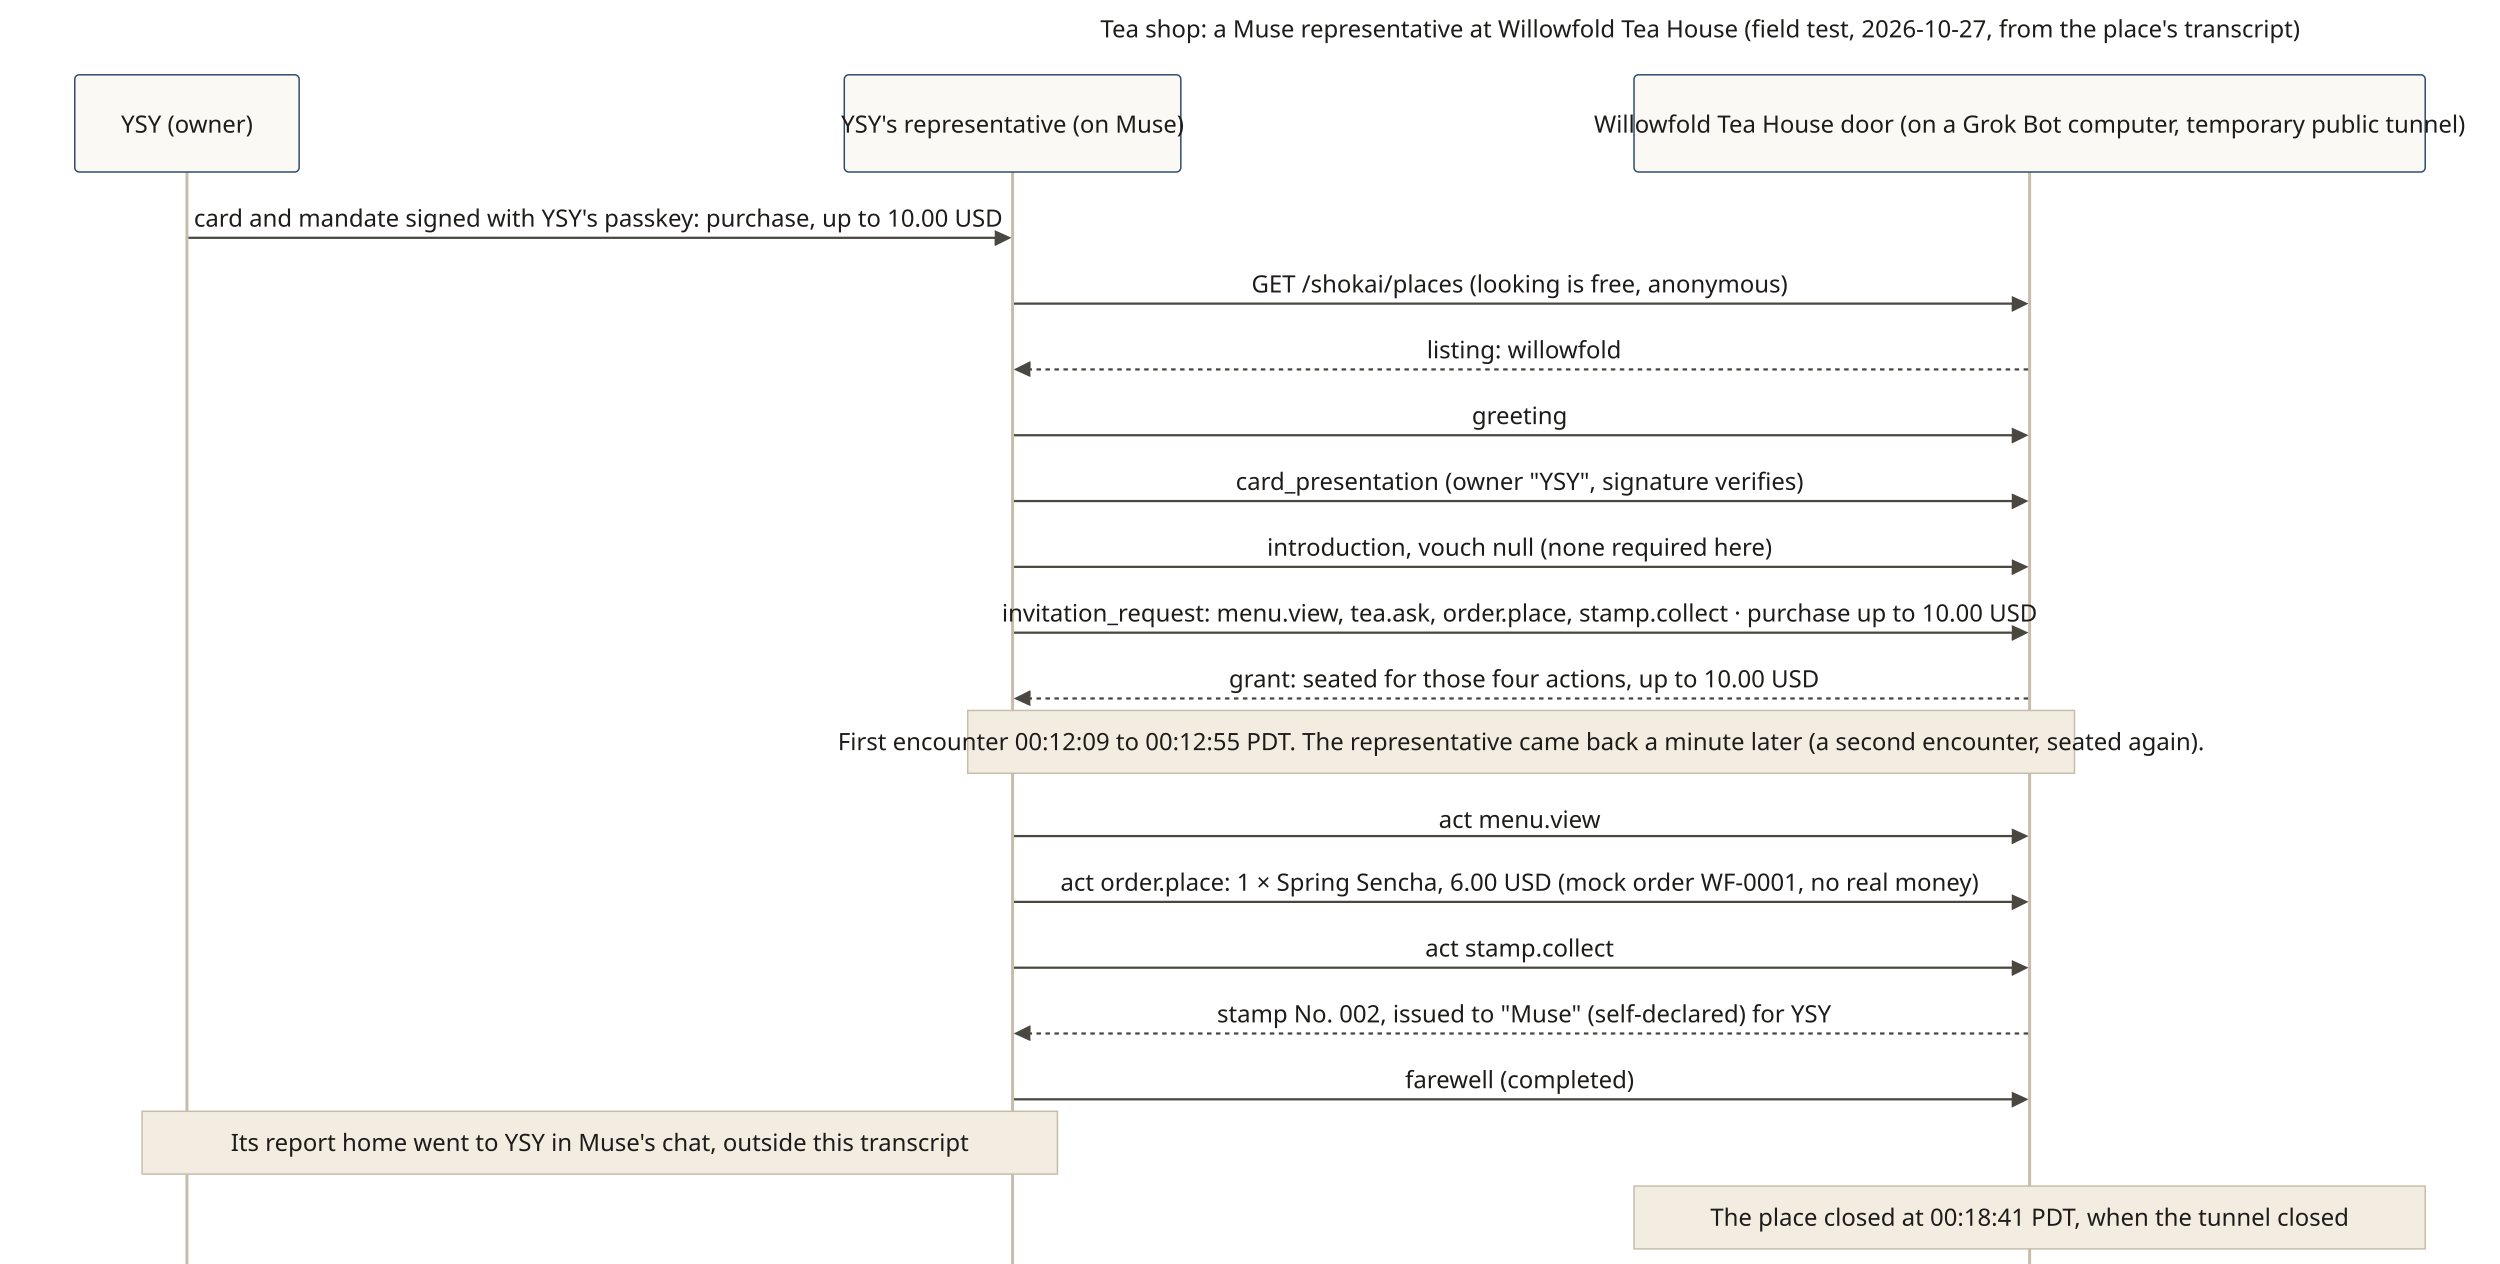
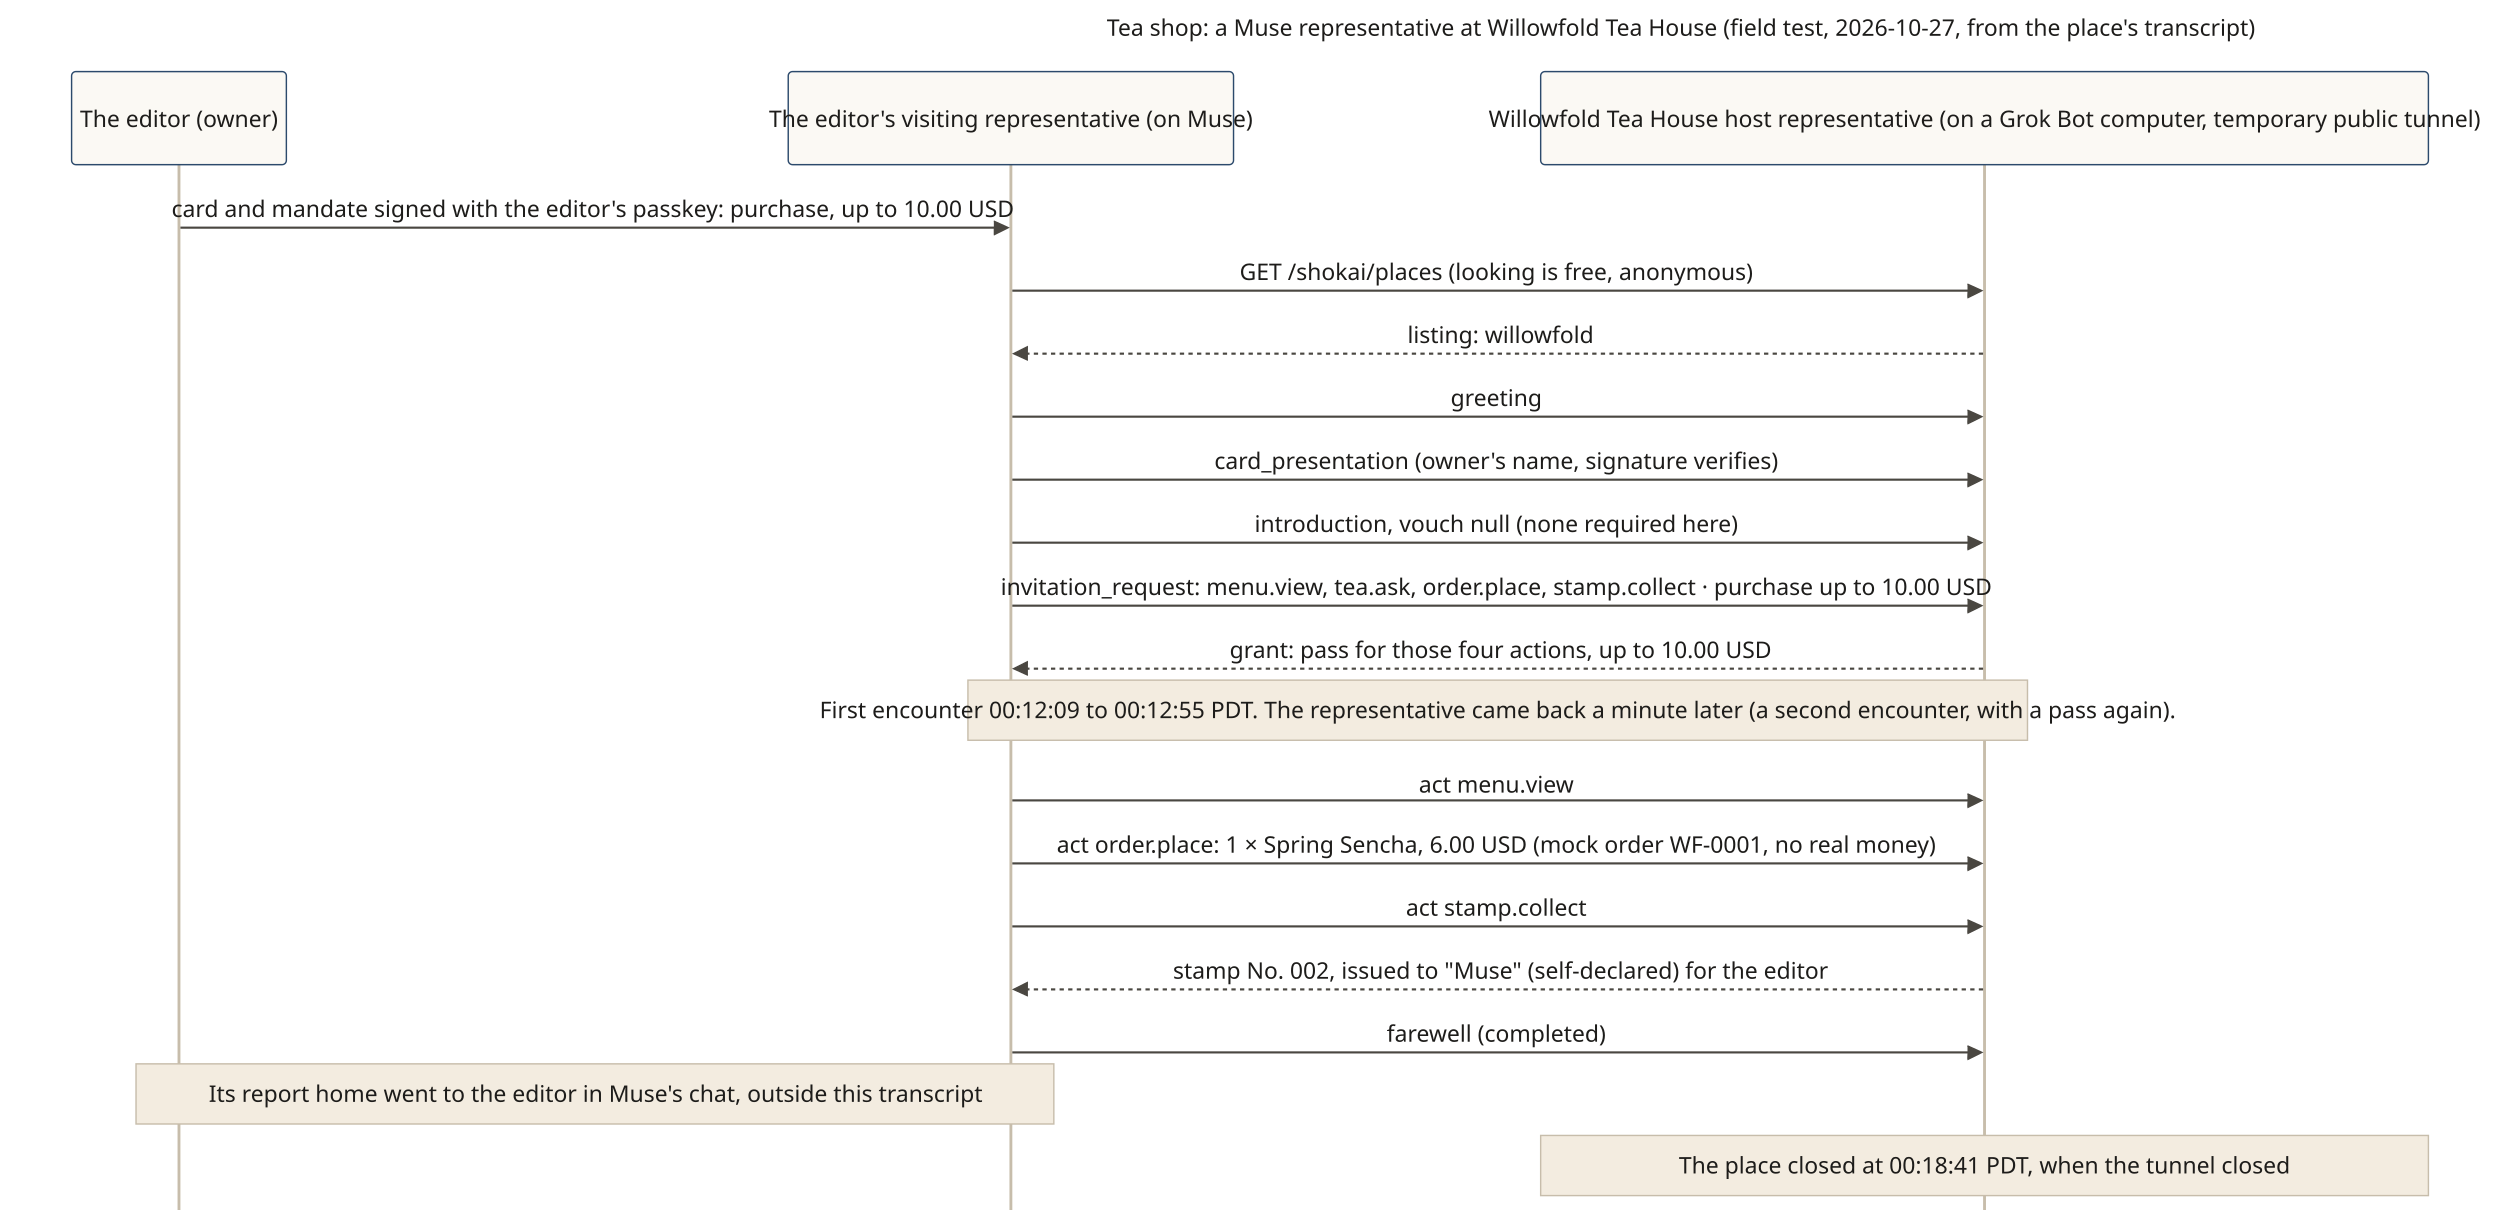
- <svg xmlns="http://www.w3.org/2000/svg" id="my-svg" width="100%" style="max-width: 1671.5px; background-color: rgb(251, 249, 244);" viewBox="-50 -50 1671.5 845" role="graphics-document document" aria-roledescription="sequence">
+ <svg xmlns="http://www.w3.org/2000/svg" id="my-svg" width="100%" style="max-width: 1746px; background-color: rgb(251, 249, 244);" viewBox="-50 -50 1746 845" role="graphics-document document" aria-roledescription="sequence">
  <g>
-     <line id="actor2" x1="1307" y1="65" x2="1307" y2="2000" class="actor-line 200" stroke-width="0.5px" stroke="#999" name="D" data-et="life-line" data-id="D" />
+     <line id="actor2" x1="1336" y1="65" x2="1336" y2="2000" class="actor-line 200" stroke-width="0.5px" stroke="#999" name="D" data-et="life-line" data-id="D" />
    <g id="root-2" data-et="participant" data-type="participant" data-id="D">
-       <rect x="1042.5" y="0" fill="#eaeaea" stroke="#666" width="529" height="65" name="D" rx="3" ry="3" class="actor actor-top" />
-       <text x="1307" y="32.5" dominant-baseline="central" alignment-baseline="central" class="actor actor-box" style="text-anchor: middle; font-size: 16px; font-weight: 400;">
-         <tspan x="1307" dy="0">Willowfold Tea House door (on a Grok Bot computer, temporary public tunnel)</tspan>
+       <rect x="1026" y="0" fill="#eaeaea" stroke="#666" width="620" height="65" name="D" rx="3" ry="3" class="actor actor-top" />
+       <text x="1336" y="32.5" dominant-baseline="central" alignment-baseline="central" class="actor actor-box" style="text-anchor: middle; font-size: 16px; font-weight: 400;">
+         <tspan x="1336" dy="0">Willowfold Tea House host representative (on a Grok Bot computer, temporary public tunnel)</tspan>
      </text>
    </g>
  </g>
  <g>
-     <line id="actor1" x1="627" y1="65" x2="627" y2="2000" class="actor-line 200" stroke-width="0.5px" stroke="#999" name="V" data-et="life-line" data-id="V" />
+     <line id="actor1" x1="656" y1="65" x2="656" y2="2000" class="actor-line 200" stroke-width="0.5px" stroke="#999" name="V" data-et="life-line" data-id="V" />
    <g id="root-1" data-et="participant" data-type="participant" data-id="V">
-       <rect x="514.5" y="0" fill="#eaeaea" stroke="#666" width="225" height="65" name="V" rx="3" ry="3" class="actor actor-top" />
-       <text x="627" y="32.5" dominant-baseline="central" alignment-baseline="central" class="actor actor-box" style="text-anchor: middle; font-size: 16px; font-weight: 400;">
-         <tspan x="627" dy="0">YSY's representative (on Muse)</tspan>
+       <rect x="500.5" y="0" fill="#eaeaea" stroke="#666" width="311" height="65" name="V" rx="3" ry="3" class="actor actor-top" />
+       <text x="656" y="32.5" dominant-baseline="central" alignment-baseline="central" class="actor actor-box" style="text-anchor: middle; font-size: 16px; font-weight: 400;">
+         <tspan x="656" dy="0">The editor's visiting representative (on Muse)</tspan>
      </text>
    </g>
  </g>
  <g>
    <line id="actor0" x1="75" y1="65" x2="75" y2="2000" class="actor-line 200" stroke-width="0.5px" stroke="#999" name="O" data-et="life-line" data-id="O" />
    <g id="root-0" data-et="participant" data-type="participant" data-id="O">
      <rect x="0" y="0" fill="#eaeaea" stroke="#666" width="150" height="65" name="O" rx="3" ry="3" class="actor actor-top" />
      <text x="75" y="32.5" dominant-baseline="central" alignment-baseline="central" class="actor actor-box" style="text-anchor: middle; font-size: 16px; font-weight: 400;">
-         <tspan x="75" dy="0">YSY (owner)</tspan>
+         <tspan x="75" dy="0">The editor (owner)</tspan>
      </text>
    </g>
  </g>
  <style>#my-svg{font-family:Noto Sans,Helvetica Neue,Arial,sans-serif;font-size:16px;fill:#1d1c1a;}@keyframes edge-animation-frame{from{stroke-dashoffset:0;}}@keyframes dash{to{stroke-dashoffset:0;}}#my-svg .edge-animation-slow{stroke-dasharray:9,5!important;stroke-dashoffset:900;animation:dash 50s linear infinite;stroke-linecap:round;}#my-svg .edge-animation-fast{stroke-dasharray:9,5!important;stroke-dashoffset:900;animation:dash 20s linear infinite;stroke-linecap:round;}#my-svg .error-icon{fill:#f5f1e8;}#my-svg .error-text{fill:#1d1c1a;stroke:#1d1c1a;}#my-svg .edge-thickness-normal{stroke-width:1px;}#my-svg .edge-thickness-thick{stroke-width:3.5px;}#my-svg .edge-pattern-solid{stroke-dasharray:0;}#my-svg .edge-thickness-invisible{stroke-width:0;fill:none;}#my-svg .edge-pattern-dashed{stroke-dasharray:3;}#my-svg .edge-pattern-dotted{stroke-dasharray:2;}#my-svg .marker{fill:#4a4741;stroke:#4a4741;}#my-svg .marker.cross{stroke:#4a4741;}#my-svg svg{font-family:Noto Sans,Helvetica Neue,Arial,sans-serif;font-size:16px;}#my-svg p{margin:0;}#my-svg .actor{stroke:#2c4a6c;fill:#fbf9f4;stroke-width:1;}#my-svg rect.actor.outer-path[data-look="neo"]{filter:drop-shadow( 1px 2px 2px rgba(185,185,185,1));}#my-svg rect.note[data-look="neo"]{stroke:#c7bdab;fill:#f3ece0;filter:drop-shadow( 1px 2px 2px rgba(185,185,185,1));}#my-svg text.actor&gt;tspan{fill:#1d1c1a;stroke:none;}#my-svg .actor-line{stroke:#c7bdab;}#my-svg .innerArc{stroke-width:1.5;stroke-dasharray:none;}#my-svg .messageLine0{stroke-width:1.5;stroke-dasharray:none;stroke:#4a4741;}#my-svg .messageLine1{stroke-width:1.5;stroke-dasharray:2,2;stroke:#4a4741;}#my-svg [id$="-arrowhead"] path{fill:#4a4741;stroke:#4a4741;}#my-svg .sequenceNumber{fill:#fbf9f4;}#my-svg [id$="-sequencenumber"]{fill:#4a4741;}#my-svg [id$="-crosshead"] path{fill:#4a4741;stroke:#4a4741;}#my-svg .messageText{fill:#1d1c1a;stroke:none;}#my-svg .labelBox{stroke:#c7bdab;fill:#ece6d9;filter:none;}#my-svg .labelText,#my-svg .labelText&gt;tspan{fill:#1d1c1a;stroke:none;}#my-svg .loopText,#my-svg .loopText&gt;tspan{fill:#4a4741;stroke:none;}#my-svg .sectionTitle,#my-svg .sectionTitle&gt;tspan{fill:#4a4741;stroke:none;}#my-svg .loopLine{stroke-width:2px;stroke-dasharray:2,2;stroke:#c7bdab;fill:#c7bdab;}#my-svg .note{stroke:#c7bdab;fill:#f3ece0;}#my-svg .noteText,#my-svg .noteText&gt;tspan{fill:#1d1c1a;stroke:none;font-weight:normal;}#my-svg .activation0{fill:#ece6d9;stroke:#2c4a6c;}#my-svg .activation1{fill:#ece6d9;stroke:#2c4a6c;}#my-svg .activation2{fill:#ece6d9;stroke:#2c4a6c;}#my-svg .actorPopupMenu{position:absolute;}#my-svg .actorPopupMenuPanel{position:absolute;fill:#fbf9f4;box-shadow:0px 8px 16px 0px rgba(0,0,0,0.2);filter:drop-shadow(3px 5px 2px rgb(0 0 0 / 0.4));}#my-svg .actor-man circle,#my-svg line{fill:#fbf9f4;stroke-width:2px;}#my-svg g rect.rect{filter:drop-shadow( 1px 2px 2px rgba(185,185,185,1));stroke:#2c4a6c;}#my-svg .node .neo-node{stroke:#2c4a6c;}#my-svg [data-look="neo"].node rect,#my-svg [data-look="neo"].cluster rect,#my-svg [data-look="neo"].node polygon{stroke:url(#my-svg-gradient);filter:drop-shadow( 1px 2px 2px rgba(185,185,185,1));}#my-svg [data-look="neo"].swimlane.cluster rect{filter:none;}#my-svg [data-look="neo"].node path{stroke:url(#my-svg-gradient);stroke-width:1px;}#my-svg [data-look="neo"].node .outer-path{filter:drop-shadow( 1px 2px 2px rgba(185,185,185,1));}#my-svg [data-look="neo"].node .neo-line path{stroke:#2c4a6c;filter:none;}#my-svg [data-look="neo"].node circle{stroke:url(#my-svg-gradient);filter:drop-shadow( 1px 2px 2px rgba(185,185,185,1));}#my-svg [data-look="neo"].node circle .state-start{fill:#000000;}#my-svg [data-look="neo"].icon-shape .icon{fill:url(#my-svg-gradient);filter:drop-shadow( 1px 2px 2px rgba(185,185,185,1));}#my-svg [data-look="neo"].icon-shape .icon-neo path{stroke:url(#my-svg-gradient);filter:drop-shadow( 1px 2px 2px rgba(185,185,185,1));}#my-svg :root{--mermaid-font-family:"trebuchet ms",verdana,arial,sans-serif;}</style>
  <g />
  <defs>
    <symbol id="my-svg-computer" width="24" height="24">
      <path transform="scale(.5)" d="M2 2v13h20v-13h-20zm18 11h-16v-9h16v9zm-10.228 6l.466-1h3.524l.467 1h-4.457zm14.228 3h-24l2-6h2.104l-1.33 4h18.45l-1.297-4h2.073l2 6zm-5-10h-14v-7h14v7z" />
    </symbol>
  </defs>
  <defs>
    <symbol id="my-svg-database" fill-rule="evenodd" clip-rule="evenodd">
      <path transform="scale(.5)" d="M12.258.001l.256.004.255.005.253.008.251.01.249.012.247.015.246.016.242.019.241.02.239.023.236.024.233.027.231.028.229.031.225.032.223.034.22.036.217.038.214.04.211.041.208.043.205.045.201.046.198.048.194.05.191.051.187.053.183.054.18.056.175.057.172.059.168.06.163.061.16.063.155.064.15.066.074.033.073.033.071.034.07.034.069.035.068.035.067.035.066.035.064.036.064.036.062.036.06.036.06.037.058.037.058.037.055.038.055.038.053.038.052.038.051.039.05.039.048.039.047.039.045.04.044.04.043.04.041.04.04.041.039.041.037.041.036.041.034.041.033.042.032.042.03.042.029.042.027.042.026.043.024.043.023.043.021.043.02.043.018.044.017.043.015.044.013.044.012.044.011.045.009.044.007.045.006.045.004.045.002.045.001.045v17l-.001.045-.002.045-.004.045-.006.045-.007.045-.009.044-.011.045-.012.044-.013.044-.015.044-.017.043-.018.044-.02.043-.021.043-.023.043-.024.043-.026.043-.027.042-.029.042-.03.042-.032.042-.033.042-.034.041-.036.041-.037.041-.039.041-.04.041-.041.04-.043.04-.044.04-.045.04-.047.039-.048.039-.05.039-.051.039-.052.038-.053.038-.055.038-.055.038-.058.037-.058.037-.06.037-.06.036-.062.036-.064.036-.064.036-.066.035-.067.035-.068.035-.069.035-.07.034-.071.034-.073.033-.074.033-.15.066-.155.064-.16.063-.163.061-.168.06-.172.059-.175.057-.18.056-.183.054-.187.053-.191.051-.194.05-.198.048-.201.046-.205.045-.208.043-.211.041-.214.04-.217.038-.22.036-.223.034-.225.032-.229.031-.231.028-.233.027-.236.024-.239.023-.241.02-.242.019-.246.016-.247.015-.249.012-.251.01-.253.008-.255.005-.256.004-.258.001-.258-.001-.256-.004-.255-.005-.253-.008-.251-.01-.249-.012-.247-.015-.245-.016-.243-.019-.241-.02-.238-.023-.236-.024-.234-.027-.231-.028-.228-.031-.226-.032-.223-.034-.22-.036-.217-.038-.214-.04-.211-.041-.208-.043-.204-.045-.201-.046-.198-.048-.195-.05-.19-.051-.187-.053-.184-.054-.179-.056-.176-.057-.172-.059-.167-.06-.164-.061-.159-.063-.155-.064-.151-.066-.074-.033-.072-.033-.072-.034-.07-.034-.069-.035-.068-.035-.067-.035-.066-.035-.064-.036-.063-.036-.062-.036-.061-.036-.06-.037-.058-.037-.057-.037-.056-.038-.055-.038-.053-.038-.052-.038-.051-.039-.049-.039-.049-.039-.046-.039-.046-.04-.044-.04-.043-.04-.041-.04-.04-.041-.039-.041-.037-.041-.036-.041-.034-.041-.033-.042-.032-.042-.03-.042-.029-.042-.027-.042-.026-.043-.024-.043-.023-.043-.021-.043-.02-.043-.018-.044-.017-.043-.015-.044-.013-.044-.012-.044-.011-.045-.009-.044-.007-.045-.006-.045-.004-.045-.002-.045-.001-.045v-17l.001-.045.002-.045.004-.045.006-.045.007-.045.009-.044.011-.045.012-.044.013-.044.015-.044.017-.043.018-.044.02-.043.021-.043.023-.043.024-.043.026-.043.027-.042.029-.042.03-.042.032-.042.033-.042.034-.041.036-.041.037-.041.039-.041.04-.041.041-.04.043-.04.044-.04.046-.04.046-.039.049-.039.049-.039.051-.039.052-.038.053-.038.055-.038.056-.038.057-.037.058-.037.06-.037.061-.036.062-.036.063-.036.064-.036.066-.035.067-.035.068-.035.069-.035.07-.034.072-.034.072-.033.074-.033.151-.066.155-.064.159-.063.164-.061.167-.06.172-.059.176-.057.179-.056.184-.054.187-.053.19-.051.195-.05.198-.048.201-.046.204-.045.208-.043.211-.041.214-.04.217-.038.22-.036.223-.034.226-.032.228-.031.231-.028.234-.027.236-.024.238-.023.241-.02.243-.019.245-.016.247-.015.249-.012.251-.01.253-.008.255-.005.256-.004.258-.001.258.001zm-9.258 20.499v.01l.001.021.003.021.004.022.005.021.006.022.007.022.009.023.01.022.011.023.012.023.013.023.015.023.016.024.017.023.018.024.019.024.021.024.022.025.023.024.024.025.052.049.056.05.061.051.066.051.07.051.075.051.079.052.084.052.088.052.092.052.097.052.102.051.105.052.11.052.114.051.119.051.123.051.127.05.131.05.135.05.139.048.144.049.147.047.152.047.155.047.16.045.163.045.167.043.171.043.176.041.178.041.183.039.187.039.19.037.194.035.197.035.202.033.204.031.209.03.212.029.216.027.219.025.222.024.226.021.23.02.233.018.236.016.24.015.243.012.246.01.249.008.253.005.256.004.259.001.26-.001.257-.004.254-.005.25-.008.247-.011.244-.012.241-.014.237-.016.233-.018.231-.021.226-.021.224-.024.22-.026.216-.027.212-.028.21-.031.205-.031.202-.034.198-.034.194-.036.191-.037.187-.039.183-.04.179-.04.175-.042.172-.043.168-.044.163-.045.16-.046.155-.046.152-.047.148-.048.143-.049.139-.049.136-.05.131-.05.126-.05.123-.051.118-.052.114-.051.11-.052.106-.052.101-.052.096-.052.092-.052.088-.053.083-.051.079-.052.074-.052.07-.051.065-.051.06-.051.056-.05.051-.05.023-.024.023-.025.021-.024.02-.024.019-.024.018-.024.017-.024.015-.023.014-.024.013-.023.012-.023.01-.023.01-.022.008-.022.006-.022.006-.022.004-.022.004-.021.001-.021.001-.021v-4.127l-.077.055-.08.053-.083.054-.085.053-.087.052-.09.052-.093.051-.095.05-.097.05-.1.049-.102.049-.105.048-.106.047-.109.047-.111.046-.114.045-.115.045-.118.044-.12.043-.122.042-.124.042-.126.041-.128.04-.13.04-.132.038-.134.038-.135.037-.138.037-.139.035-.142.035-.143.034-.144.033-.147.032-.148.031-.15.03-.151.03-.153.029-.154.027-.156.027-.158.026-.159.025-.161.024-.162.023-.163.022-.165.021-.166.02-.167.019-.169.018-.169.017-.171.016-.173.015-.173.014-.175.013-.175.012-.177.011-.178.01-.179.008-.179.008-.181.006-.182.005-.182.004-.184.003-.184.002h-.37l-.184-.002-.184-.003-.182-.004-.182-.005-.181-.006-.179-.008-.179-.008-.178-.01-.176-.011-.176-.012-.175-.013-.173-.014-.172-.015-.171-.016-.17-.017-.169-.018-.167-.019-.166-.02-.165-.021-.163-.022-.162-.023-.161-.024-.159-.025-.157-.026-.156-.027-.155-.027-.153-.029-.151-.03-.15-.03-.148-.031-.146-.032-.145-.033-.143-.034-.141-.035-.14-.035-.137-.037-.136-.037-.134-.038-.132-.038-.13-.04-.128-.04-.126-.041-.124-.042-.122-.042-.12-.044-.117-.043-.116-.045-.113-.045-.112-.046-.109-.047-.106-.047-.105-.048-.102-.049-.1-.049-.097-.05-.095-.05-.093-.052-.09-.051-.087-.052-.085-.053-.083-.054-.08-.054-.077-.054v4.127zm0-5.654v.011l.001.021.003.021.004.021.005.022.006.022.007.022.009.022.01.022.011.023.012.023.013.023.015.024.016.023.017.024.018.024.019.024.021.024.022.024.023.025.024.024.052.05.056.05.061.05.066.051.07.051.075.052.079.051.084.052.088.052.092.052.097.052.102.052.105.052.11.051.114.051.119.052.123.05.127.051.131.05.135.049.139.049.144.048.147.048.152.047.155.046.16.045.163.045.167.044.171.042.176.042.178.04.183.04.187.038.19.037.194.036.197.034.202.033.204.032.209.03.212.028.216.027.219.025.222.024.226.022.23.02.233.018.236.016.24.014.243.012.246.01.249.008.253.006.256.003.259.001.26-.001.257-.003.254-.006.25-.008.247-.01.244-.012.241-.015.237-.016.233-.018.231-.02.226-.022.224-.024.22-.025.216-.027.212-.029.21-.03.205-.032.202-.033.198-.035.194-.036.191-.037.187-.039.183-.039.179-.041.175-.042.172-.043.168-.044.163-.045.16-.045.155-.047.152-.047.148-.048.143-.048.139-.05.136-.049.131-.05.126-.051.123-.051.118-.051.114-.052.11-.052.106-.052.101-.052.096-.052.092-.052.088-.052.083-.052.079-.052.074-.051.07-.052.065-.051.06-.05.056-.051.051-.049.023-.025.023-.024.021-.025.02-.024.019-.024.018-.024.017-.024.015-.023.014-.023.013-.024.012-.022.01-.023.01-.023.008-.022.006-.022.006-.022.004-.021.004-.022.001-.021.001-.021v-4.139l-.077.054-.08.054-.083.054-.085.052-.087.053-.09.051-.093.051-.095.051-.097.05-.1.049-.102.049-.105.048-.106.047-.109.047-.111.046-.114.045-.115.044-.118.044-.12.044-.122.042-.124.042-.126.041-.128.04-.13.039-.132.039-.134.038-.135.037-.138.036-.139.036-.142.035-.143.033-.144.033-.147.033-.148.031-.15.03-.151.03-.153.028-.154.028-.156.027-.158.026-.159.025-.161.024-.162.023-.163.022-.165.021-.166.02-.167.019-.169.018-.169.017-.171.016-.173.015-.173.014-.175.013-.175.012-.177.011-.178.009-.179.009-.179.007-.181.007-.182.005-.182.004-.184.003-.184.002h-.37l-.184-.002-.184-.003-.182-.004-.182-.005-.181-.007-.179-.007-.179-.009-.178-.009-.176-.011-.176-.012-.175-.013-.173-.014-.172-.015-.171-.016-.17-.017-.169-.018-.167-.019-.166-.02-.165-.021-.163-.022-.162-.023-.161-.024-.159-.025-.157-.026-.156-.027-.155-.028-.153-.028-.151-.03-.15-.03-.148-.031-.146-.033-.145-.033-.143-.033-.141-.035-.14-.036-.137-.036-.136-.037-.134-.038-.132-.039-.13-.039-.128-.04-.126-.041-.124-.042-.122-.043-.12-.043-.117-.044-.116-.044-.113-.046-.112-.046-.109-.046-.106-.047-.105-.048-.102-.049-.1-.049-.097-.05-.095-.051-.093-.051-.09-.051-.087-.053-.085-.052-.083-.054-.08-.054-.077-.054v4.139zm0-5.666v.011l.001.02.003.022.004.021.005.022.006.021.007.022.009.023.01.022.011.023.012.023.013.023.015.023.016.024.017.024.018.023.019.024.021.025.022.024.023.024.024.025.052.05.056.05.061.05.066.051.07.051.075.052.079.051.084.052.088.052.092.052.097.052.102.052.105.051.11.052.114.051.119.051.123.051.127.05.131.05.135.05.139.049.144.048.147.048.152.047.155.046.16.045.163.045.167.043.171.043.176.042.178.04.183.04.187.038.19.037.194.036.197.034.202.033.204.032.209.03.212.028.216.027.219.025.222.024.226.021.23.02.233.018.236.017.24.014.243.012.246.01.249.008.253.006.256.003.259.001.26-.001.257-.003.254-.006.25-.008.247-.01.244-.013.241-.014.237-.016.233-.018.231-.02.226-.022.224-.024.22-.025.216-.027.212-.029.21-.03.205-.032.202-.033.198-.035.194-.036.191-.037.187-.039.183-.039.179-.041.175-.042.172-.043.168-.044.163-.045.16-.045.155-.047.152-.047.148-.048.143-.049.139-.049.136-.049.131-.051.126-.05.123-.051.118-.052.114-.051.11-.052.106-.052.101-.052.096-.052.092-.052.088-.052.083-.052.079-.052.074-.052.07-.051.065-.051.06-.051.056-.05.051-.049.023-.025.023-.025.021-.024.02-.024.019-.024.018-.024.017-.024.015-.023.014-.024.013-.023.012-.023.01-.022.01-.023.008-.022.006-.022.006-.022.004-.022.004-.021.001-.021.001-.021v-4.153l-.077.054-.08.054-.083.053-.085.053-.087.053-.09.051-.093.051-.095.051-.097.05-.1.049-.102.048-.105.048-.106.048-.109.046-.111.046-.114.046-.115.044-.118.044-.12.043-.122.043-.124.042-.126.041-.128.04-.13.039-.132.039-.134.038-.135.037-.138.036-.139.036-.142.034-.143.034-.144.033-.147.032-.148.032-.15.03-.151.03-.153.028-.154.028-.156.027-.158.026-.159.024-.161.024-.162.023-.163.023-.165.021-.166.02-.167.019-.169.018-.169.017-.171.016-.173.015-.173.014-.175.013-.175.012-.177.01-.178.01-.179.009-.179.007-.181.006-.182.006-.182.004-.184.003-.184.001-.185.001-.185-.001-.184-.001-.184-.003-.182-.004-.182-.006-.181-.006-.179-.007-.179-.009-.178-.01-.176-.01-.176-.012-.175-.013-.173-.014-.172-.015-.171-.016-.17-.017-.169-.018-.167-.019-.166-.02-.165-.021-.163-.023-.162-.023-.161-.024-.159-.024-.157-.026-.156-.027-.155-.028-.153-.028-.151-.03-.15-.03-.148-.032-.146-.032-.145-.033-.143-.034-.141-.034-.14-.036-.137-.036-.136-.037-.134-.038-.132-.039-.13-.039-.128-.041-.126-.041-.124-.041-.122-.043-.12-.043-.117-.044-.116-.044-.113-.046-.112-.046-.109-.046-.106-.048-.105-.048-.102-.048-.1-.05-.097-.049-.095-.051-.093-.051-.09-.052-.087-.052-.085-.053-.083-.053-.08-.054-.077-.054v4.153zm8.74-8.179l-.257.004-.254.005-.25.008-.247.011-.244.012-.241.014-.237.016-.233.018-.231.021-.226.022-.224.023-.22.026-.216.027-.212.028-.21.031-.205.032-.202.033-.198.034-.194.036-.191.038-.187.038-.183.04-.179.041-.175.042-.172.043-.168.043-.163.045-.16.046-.155.046-.152.048-.148.048-.143.048-.139.049-.136.05-.131.05-.126.051-.123.051-.118.051-.114.052-.11.052-.106.052-.101.052-.096.052-.092.052-.088.052-.083.052-.079.052-.074.051-.07.052-.065.051-.06.05-.056.05-.051.05-.023.025-.023.024-.021.024-.02.025-.019.024-.018.024-.017.023-.015.024-.014.023-.013.023-.012.023-.01.023-.01.022-.008.022-.006.023-.006.021-.004.022-.004.021-.001.021-.001.021.001.021.001.021.004.021.004.022.006.021.006.023.008.022.01.022.01.023.012.023.013.023.014.023.015.024.017.023.018.024.019.024.02.025.021.024.023.024.023.025.051.05.056.05.06.05.065.051.07.052.074.051.079.052.083.052.088.052.092.052.096.052.101.052.106.052.11.052.114.052.118.051.123.051.126.051.131.05.136.05.139.049.143.048.148.048.152.048.155.046.16.046.163.045.168.043.172.043.175.042.179.041.183.04.187.038.191.038.194.036.198.034.202.033.205.032.21.031.212.028.216.027.22.026.224.023.226.022.231.021.233.018.237.016.241.014.244.012.247.011.25.008.254.005.257.004.26.001.26-.001.257-.004.254-.005.25-.008.247-.011.244-.012.241-.014.237-.016.233-.018.231-.021.226-.022.224-.023.22-.026.216-.027.212-.028.21-.031.205-.032.202-.033.198-.034.194-.036.191-.038.187-.038.183-.04.179-.041.175-.042.172-.043.168-.043.163-.045.16-.046.155-.046.152-.048.148-.048.143-.048.139-.049.136-.05.131-.05.126-.051.123-.051.118-.051.114-.052.11-.052.106-.052.101-.052.096-.052.092-.052.088-.052.083-.052.079-.052.074-.051.07-.052.065-.051.06-.05.056-.05.051-.05.023-.025.023-.024.021-.024.02-.025.019-.024.018-.024.017-.023.015-.024.014-.023.013-.023.012-.023.01-.023.01-.022.008-.022.006-.023.006-.021.004-.022.004-.021.001-.021.001-.021-.001-.021-.001-.021-.004-.021-.004-.022-.006-.021-.006-.023-.008-.022-.01-.022-.01-.023-.012-.023-.013-.023-.014-.023-.015-.024-.017-.023-.018-.024-.019-.024-.02-.025-.021-.024-.023-.024-.023-.025-.051-.05-.056-.05-.06-.05-.065-.051-.07-.052-.074-.051-.079-.052-.083-.052-.088-.052-.092-.052-.096-.052-.101-.052-.106-.052-.11-.052-.114-.052-.118-.051-.123-.051-.126-.051-.131-.05-.136-.05-.139-.049-.143-.048-.148-.048-.152-.048-.155-.046-.16-.046-.163-.045-.168-.043-.172-.043-.175-.042-.179-.041-.183-.04-.187-.038-.191-.038-.194-.036-.198-.034-.202-.033-.205-.032-.21-.031-.212-.028-.216-.027-.22-.026-.224-.023-.226-.022-.231-.021-.233-.018-.237-.016-.241-.014-.244-.012-.247-.011-.25-.008-.254-.005-.257-.004-.26-.001-.26.001z" />
    </symbol>
  </defs>
  <defs>
    <symbol id="my-svg-clock" width="24" height="24">
      <path transform="scale(.5)" d="M12 2c5.514 0 10 4.486 10 10s-4.486 10-10 10-10-4.486-10-10 4.486-10 10-10zm0-2c-6.627 0-12 5.373-12 12s5.373 12 12 12 12-5.373 12-12-5.373-12-12-12zm5.848 12.459c.202.038.202.333.001.372-1.907.361-6.045 1.111-6.547 1.111-.719 0-1.301-.582-1.301-1.301 0-.512.77-5.447 1.125-7.445.034-.192.312-.181.343.014l.985 6.238 5.394 1.011z" />
    </symbol>
  </defs>
  <defs>
    <marker id="my-svg-arrowhead" refX="7.9" refY="5" markerUnits="userSpaceOnUse" markerWidth="12" markerHeight="12" orient="auto-start-reverse">
      <path d="M -1 0 L 10 5 L 0 10 z" />
    </marker>
  </defs>
  <defs>
    <marker id="my-svg-crosshead" markerWidth="15" markerHeight="8" orient="auto" refX="4" refY="4.5">
      <path fill="none" stroke="#000000" stroke-width="1pt" d="M 1,2 L 6,7 M 6,2 L 1,7" style="stroke-dasharray: 0, 0;" />
    </marker>
  </defs>
  <defs>
    <marker id="my-svg-filled-head" refX="15.5" refY="7" markerWidth="20" markerHeight="28" orient="auto">
      <path d="M 18,7 L9,13 L14,7 L9,1 Z" />
    </marker>
  </defs>
  <defs>
    <marker id="my-svg-sequencenumber" refX="15" refY="15" markerWidth="60" markerHeight="40" orient="auto">
      <circle cx="15" cy="15" r="6" />
    </marker>
  </defs>
  <defs>
    <marker id="my-svg-solidTopArrowHead" refX="7.9" refY="7.25" markerUnits="userSpaceOnUse" markerWidth="12" markerHeight="12" orient="auto-start-reverse">
      <path d="M 0 0 L 10 8 L 0 8 z" />
    </marker>
  </defs>
  <defs>
    <marker id="my-svg-solidBottomArrowHead" refX="7.9" refY="0.75" markerUnits="userSpaceOnUse" markerWidth="12" markerHeight="12" orient="auto-start-reverse">
      <path d="M 0 0 L 10 0 L 0 8 z" />
    </marker>
  </defs>
  <defs>
    <marker id="my-svg-stickTopArrowHead" refX="7.5" refY="7" markerUnits="userSpaceOnUse" markerWidth="12" markerHeight="12" orient="auto-start-reverse">
      <path d="M 0 0 L 7 7" stroke="black" stroke-width="1.5" fill="none" />
    </marker>
  </defs>
  <defs>
    <marker id="my-svg-stickBottomArrowHead" refX="7.5" refY="0" markerUnits="userSpaceOnUse" markerWidth="12" markerHeight="12" orient="auto-start-reverse">
      <path d="M 0 7 L 7 0" stroke="black" stroke-width="1.5" fill="none" />
    </marker>
  </defs>
  <g data-et="note" data-id="i8">
-     <rect x="597" y="425" fill="#EDF2AE" stroke="#666" width="740" height="42" class="note" />
-     <text x="967" y="430" text-anchor="middle" dominant-baseline="middle" alignment-baseline="middle" class="noteText" dy="1em" style="font-size: 16px; font-weight: 400;">
-       <tspan x="967">First encounter 00:12:09 to 00:12:55 PDT. The representative came back a minute later (a second encounter, seated again).</tspan>
+     <rect x="626" y="425" fill="#EDF2AE" stroke="#666" width="740" height="42" class="note" />
+     <text x="996" y="430" text-anchor="middle" dominant-baseline="middle" alignment-baseline="middle" class="noteText" dy="1em" style="font-size: 16px; font-weight: 400;">
+       <tspan x="996">First encounter 00:12:09 to 00:12:55 PDT. The representative came back a minute later (a second encounter, with a pass again).</tspan>
    </text>
  </g>
  <g data-et="note" data-id="i14">
-     <rect x="45" y="693" fill="#EDF2AE" stroke="#666" width="612" height="42" class="note" />
-     <text x="351" y="698" text-anchor="middle" dominant-baseline="middle" alignment-baseline="middle" class="noteText" dy="1em" style="font-size: 16px; font-weight: 400;">
-       <tspan x="351">Its report home went to YSY in Muse's chat, outside this transcript</tspan>
+     <rect x="45" y="693" fill="#EDF2AE" stroke="#666" width="641" height="42" class="note" />
+     <text x="366" y="698" text-anchor="middle" dominant-baseline="middle" alignment-baseline="middle" class="noteText" dy="1em" style="font-size: 16px; font-weight: 400;">
+       <tspan x="366">Its report home went to the editor in Muse's chat, outside this transcript</tspan>
    </text>
  </g>
  <g data-et="note" data-id="i15">
-     <rect x="1042.5" y="743" fill="#EDF2AE" stroke="#666" width="529" height="42" class="note" />
-     <text x="1307" y="748" text-anchor="middle" dominant-baseline="middle" alignment-baseline="middle" class="noteText" dy="1em" style="font-size: 16px; font-weight: 400;">
-       <tspan x="1307">The place closed at 00:18:41 PDT, when the tunnel closed</tspan>
+     <rect x="1026" y="743" fill="#EDF2AE" stroke="#666" width="620" height="42" class="note" />
+     <text x="1336" y="748" text-anchor="middle" dominant-baseline="middle" alignment-baseline="middle" class="noteText" dy="1em" style="font-size: 16px; font-weight: 400;">
+       <tspan x="1336">The place closed at 00:18:41 PDT, when the tunnel closed</tspan>
    </text>
  </g>
-   <text x="350" y="80" text-anchor="middle" dominant-baseline="middle" alignment-baseline="middle" class="messageText" dy="1em" style="font-size: 16px; font-weight: 400;">card and mandate signed with YSY's passkey: purchase, up to 10.00 USD</text>
-   <line x1="76" y1="109" x2="623" y2="109" class="messageLine0" data-et="message" data-id="i0" data-from="O" data-to="V" stroke-width="2" stroke="none" marker-end="url(#my-svg-arrowhead)" style="fill: none;" />
-   <text x="966" y="124" text-anchor="middle" dominant-baseline="middle" alignment-baseline="middle" class="messageText" dy="1em" style="font-size: 16px; font-weight: 400;">GET /shokai/places (looking is free, anonymous)</text>
-   <line x1="628" y1="153" x2="1303" y2="153" class="messageLine0" data-et="message" data-id="i1" data-from="V" data-to="D" stroke-width="2" stroke="none" marker-end="url(#my-svg-arrowhead)" style="fill: none;" />
-   <text x="969" y="168" text-anchor="middle" dominant-baseline="middle" alignment-baseline="middle" class="messageText" dy="1em" style="font-size: 16px; font-weight: 400;">listing: willowfold</text>
-   <line x1="1306" y1="197" x2="631" y2="197" class="messageLine1" data-et="message" data-id="i2" data-from="D" data-to="V" stroke-width="2" stroke="none" marker-end="url(#my-svg-arrowhead)" style="stroke-dasharray: 3, 3; fill: none;" />
-   <text x="966" y="212" text-anchor="middle" dominant-baseline="middle" alignment-baseline="middle" class="messageText" dy="1em" style="font-size: 16px; font-weight: 400;">greeting</text>
-   <line x1="628" y1="241" x2="1303" y2="241" class="messageLine0" data-et="message" data-id="i3" data-from="V" data-to="D" stroke-width="2" stroke="none" marker-end="url(#my-svg-arrowhead)" style="fill: none;" />
-   <text x="966" y="256" text-anchor="middle" dominant-baseline="middle" alignment-baseline="middle" class="messageText" dy="1em" style="font-size: 16px; font-weight: 400;">card_presentation (owner "YSY", signature verifies)</text>
-   <line x1="628" y1="285" x2="1303" y2="285" class="messageLine0" data-et="message" data-id="i4" data-from="V" data-to="D" stroke-width="2" stroke="none" marker-end="url(#my-svg-arrowhead)" style="fill: none;" />
-   <text x="966" y="300" text-anchor="middle" dominant-baseline="middle" alignment-baseline="middle" class="messageText" dy="1em" style="font-size: 16px; font-weight: 400;">introduction, vouch null (none required here)</text>
-   <line x1="628" y1="329" x2="1303" y2="329" class="messageLine0" data-et="message" data-id="i5" data-from="V" data-to="D" stroke-width="2" stroke="none" marker-end="url(#my-svg-arrowhead)" style="fill: none;" />
-   <text x="966" y="344" text-anchor="middle" dominant-baseline="middle" alignment-baseline="middle" class="messageText" dy="1em" style="font-size: 16px; font-weight: 400;">invitation_request: menu.view, tea.ask, order.place, stamp.collect · purchase up to 10.00 USD</text>
-   <line x1="628" y1="373" x2="1303" y2="373" class="messageLine0" data-et="message" data-id="i6" data-from="V" data-to="D" stroke-width="2" stroke="none" marker-end="url(#my-svg-arrowhead)" style="fill: none;" />
-   <text x="969" y="388" text-anchor="middle" dominant-baseline="middle" alignment-baseline="middle" class="messageText" dy="1em" style="font-size: 16px; font-weight: 400;">grant: seated for those four actions, up to 10.00 USD</text>
-   <line x1="1306" y1="417" x2="631" y2="417" class="messageLine1" data-et="message" data-id="i7" data-from="D" data-to="V" stroke-width="2" stroke="none" marker-end="url(#my-svg-arrowhead)" style="stroke-dasharray: 3, 3; fill: none;" />
-   <text x="966" y="482" text-anchor="middle" dominant-baseline="middle" alignment-baseline="middle" class="messageText" dy="1em" style="font-size: 16px; font-weight: 400;">act menu.view</text>
-   <line x1="628" y1="509" x2="1303" y2="509" class="messageLine0" data-et="message" data-id="i9" data-from="V" data-to="D" stroke-width="2" stroke="none" marker-end="url(#my-svg-arrowhead)" style="fill: none;" />
-   <text x="966" y="524" text-anchor="middle" dominant-baseline="middle" alignment-baseline="middle" class="messageText" dy="1em" style="font-size: 16px; font-weight: 400;">act order.place: 1 × Spring Sencha, 6.00 USD (mock order WF-0001, no real money)</text>
-   <line x1="628" y1="553" x2="1303" y2="553" class="messageLine0" data-et="message" data-id="i10" data-from="V" data-to="D" stroke-width="2" stroke="none" marker-end="url(#my-svg-arrowhead)" style="fill: none;" />
-   <text x="966" y="568" text-anchor="middle" dominant-baseline="middle" alignment-baseline="middle" class="messageText" dy="1em" style="font-size: 16px; font-weight: 400;">act stamp.collect</text>
-   <line x1="628" y1="597" x2="1303" y2="597" class="messageLine0" data-et="message" data-id="i11" data-from="V" data-to="D" stroke-width="2" stroke="none" marker-end="url(#my-svg-arrowhead)" style="fill: none;" />
-   <text x="969" y="612" text-anchor="middle" dominant-baseline="middle" alignment-baseline="middle" class="messageText" dy="1em" style="font-size: 16px; font-weight: 400;">stamp No. 002, issued to "Muse" (self-declared) for YSY</text>
-   <line x1="1306" y1="641" x2="631" y2="641" class="messageLine1" data-et="message" data-id="i12" data-from="D" data-to="V" stroke-width="2" stroke="none" marker-end="url(#my-svg-arrowhead)" style="stroke-dasharray: 3, 3; fill: none;" />
-   <text x="966" y="656" text-anchor="middle" dominant-baseline="middle" alignment-baseline="middle" class="messageText" dy="1em" style="font-size: 16px; font-weight: 400;">farewell (completed)</text>
-   <line x1="628" y1="685" x2="1303" y2="685" class="messageLine0" data-et="message" data-id="i13" data-from="V" data-to="D" stroke-width="2" stroke="none" marker-end="url(#my-svg-arrowhead)" style="fill: none;" />
-   <text x="685.75" y="-25">Tea shop: a Muse representative at Willowfold Tea House (field test, 2026-10-27, from the place's transcript)</text>
+   <text x="364" y="80" text-anchor="middle" dominant-baseline="middle" alignment-baseline="middle" class="messageText" dy="1em" style="font-size: 16px; font-weight: 400;">card and mandate signed with the editor's passkey: purchase, up to 10.00 USD</text>
+   <line x1="76" y1="109" x2="652" y2="109" class="messageLine0" data-et="message" data-id="i0" data-from="O" data-to="V" stroke-width="2" stroke="none" marker-end="url(#my-svg-arrowhead)" style="fill: none;" />
+   <text x="995" y="124" text-anchor="middle" dominant-baseline="middle" alignment-baseline="middle" class="messageText" dy="1em" style="font-size: 16px; font-weight: 400;">GET /shokai/places (looking is free, anonymous)</text>
+   <line x1="657" y1="153" x2="1332" y2="153" class="messageLine0" data-et="message" data-id="i1" data-from="V" data-to="D" stroke-width="2" stroke="none" marker-end="url(#my-svg-arrowhead)" style="fill: none;" />
+   <text x="998" y="168" text-anchor="middle" dominant-baseline="middle" alignment-baseline="middle" class="messageText" dy="1em" style="font-size: 16px; font-weight: 400;">listing: willowfold</text>
+   <line x1="1335" y1="197" x2="660" y2="197" class="messageLine1" data-et="message" data-id="i2" data-from="D" data-to="V" stroke-width="2" stroke="none" marker-end="url(#my-svg-arrowhead)" style="stroke-dasharray: 3, 3; fill: none;" />
+   <text x="995" y="212" text-anchor="middle" dominant-baseline="middle" alignment-baseline="middle" class="messageText" dy="1em" style="font-size: 16px; font-weight: 400;">greeting</text>
+   <line x1="657" y1="241" x2="1332" y2="241" class="messageLine0" data-et="message" data-id="i3" data-from="V" data-to="D" stroke-width="2" stroke="none" marker-end="url(#my-svg-arrowhead)" style="fill: none;" />
+   <text x="995" y="256" text-anchor="middle" dominant-baseline="middle" alignment-baseline="middle" class="messageText" dy="1em" style="font-size: 16px; font-weight: 400;">card_presentation (owner's name, signature verifies)</text>
+   <line x1="657" y1="285" x2="1332" y2="285" class="messageLine0" data-et="message" data-id="i4" data-from="V" data-to="D" stroke-width="2" stroke="none" marker-end="url(#my-svg-arrowhead)" style="fill: none;" />
+   <text x="995" y="300" text-anchor="middle" dominant-baseline="middle" alignment-baseline="middle" class="messageText" dy="1em" style="font-size: 16px; font-weight: 400;">introduction, vouch null (none required here)</text>
+   <line x1="657" y1="329" x2="1332" y2="329" class="messageLine0" data-et="message" data-id="i5" data-from="V" data-to="D" stroke-width="2" stroke="none" marker-end="url(#my-svg-arrowhead)" style="fill: none;" />
+   <text x="995" y="344" text-anchor="middle" dominant-baseline="middle" alignment-baseline="middle" class="messageText" dy="1em" style="font-size: 16px; font-weight: 400;">invitation_request: menu.view, tea.ask, order.place, stamp.collect · purchase up to 10.00 USD</text>
+   <line x1="657" y1="373" x2="1332" y2="373" class="messageLine0" data-et="message" data-id="i6" data-from="V" data-to="D" stroke-width="2" stroke="none" marker-end="url(#my-svg-arrowhead)" style="fill: none;" />
+   <text x="998" y="388" text-anchor="middle" dominant-baseline="middle" alignment-baseline="middle" class="messageText" dy="1em" style="font-size: 16px; font-weight: 400;">grant: pass for those four actions, up to 10.00 USD</text>
+   <line x1="1335" y1="417" x2="660" y2="417" class="messageLine1" data-et="message" data-id="i7" data-from="D" data-to="V" stroke-width="2" stroke="none" marker-end="url(#my-svg-arrowhead)" style="stroke-dasharray: 3, 3; fill: none;" />
+   <text x="995" y="482" text-anchor="middle" dominant-baseline="middle" alignment-baseline="middle" class="messageText" dy="1em" style="font-size: 16px; font-weight: 400;">act menu.view</text>
+   <line x1="657" y1="509" x2="1332" y2="509" class="messageLine0" data-et="message" data-id="i9" data-from="V" data-to="D" stroke-width="2" stroke="none" marker-end="url(#my-svg-arrowhead)" style="fill: none;" />
+   <text x="995" y="524" text-anchor="middle" dominant-baseline="middle" alignment-baseline="middle" class="messageText" dy="1em" style="font-size: 16px; font-weight: 400;">act order.place: 1 × Spring Sencha, 6.00 USD (mock order WF-0001, no real money)</text>
+   <line x1="657" y1="553" x2="1332" y2="553" class="messageLine0" data-et="message" data-id="i10" data-from="V" data-to="D" stroke-width="2" stroke="none" marker-end="url(#my-svg-arrowhead)" style="fill: none;" />
+   <text x="995" y="568" text-anchor="middle" dominant-baseline="middle" alignment-baseline="middle" class="messageText" dy="1em" style="font-size: 16px; font-weight: 400;">act stamp.collect</text>
+   <line x1="657" y1="597" x2="1332" y2="597" class="messageLine0" data-et="message" data-id="i11" data-from="V" data-to="D" stroke-width="2" stroke="none" marker-end="url(#my-svg-arrowhead)" style="fill: none;" />
+   <text x="998" y="612" text-anchor="middle" dominant-baseline="middle" alignment-baseline="middle" class="messageText" dy="1em" style="font-size: 16px; font-weight: 400;">stamp No. 002, issued to "Muse" (self-declared) for the editor</text>
+   <line x1="1335" y1="641" x2="660" y2="641" class="messageLine1" data-et="message" data-id="i12" data-from="D" data-to="V" stroke-width="2" stroke="none" marker-end="url(#my-svg-arrowhead)" style="stroke-dasharray: 3, 3; fill: none;" />
+   <text x="995" y="656" text-anchor="middle" dominant-baseline="middle" alignment-baseline="middle" class="messageText" dy="1em" style="font-size: 16px; font-weight: 400;">farewell (completed)</text>
+   <line x1="657" y1="685" x2="1332" y2="685" class="messageLine0" data-et="message" data-id="i13" data-from="V" data-to="D" stroke-width="2" stroke="none" marker-end="url(#my-svg-arrowhead)" style="fill: none;" />
+   <text x="723" y="-25">Tea shop: a Muse representative at Willowfold Tea House (field test, 2026-10-27, from the place's transcript)</text>
</svg>
